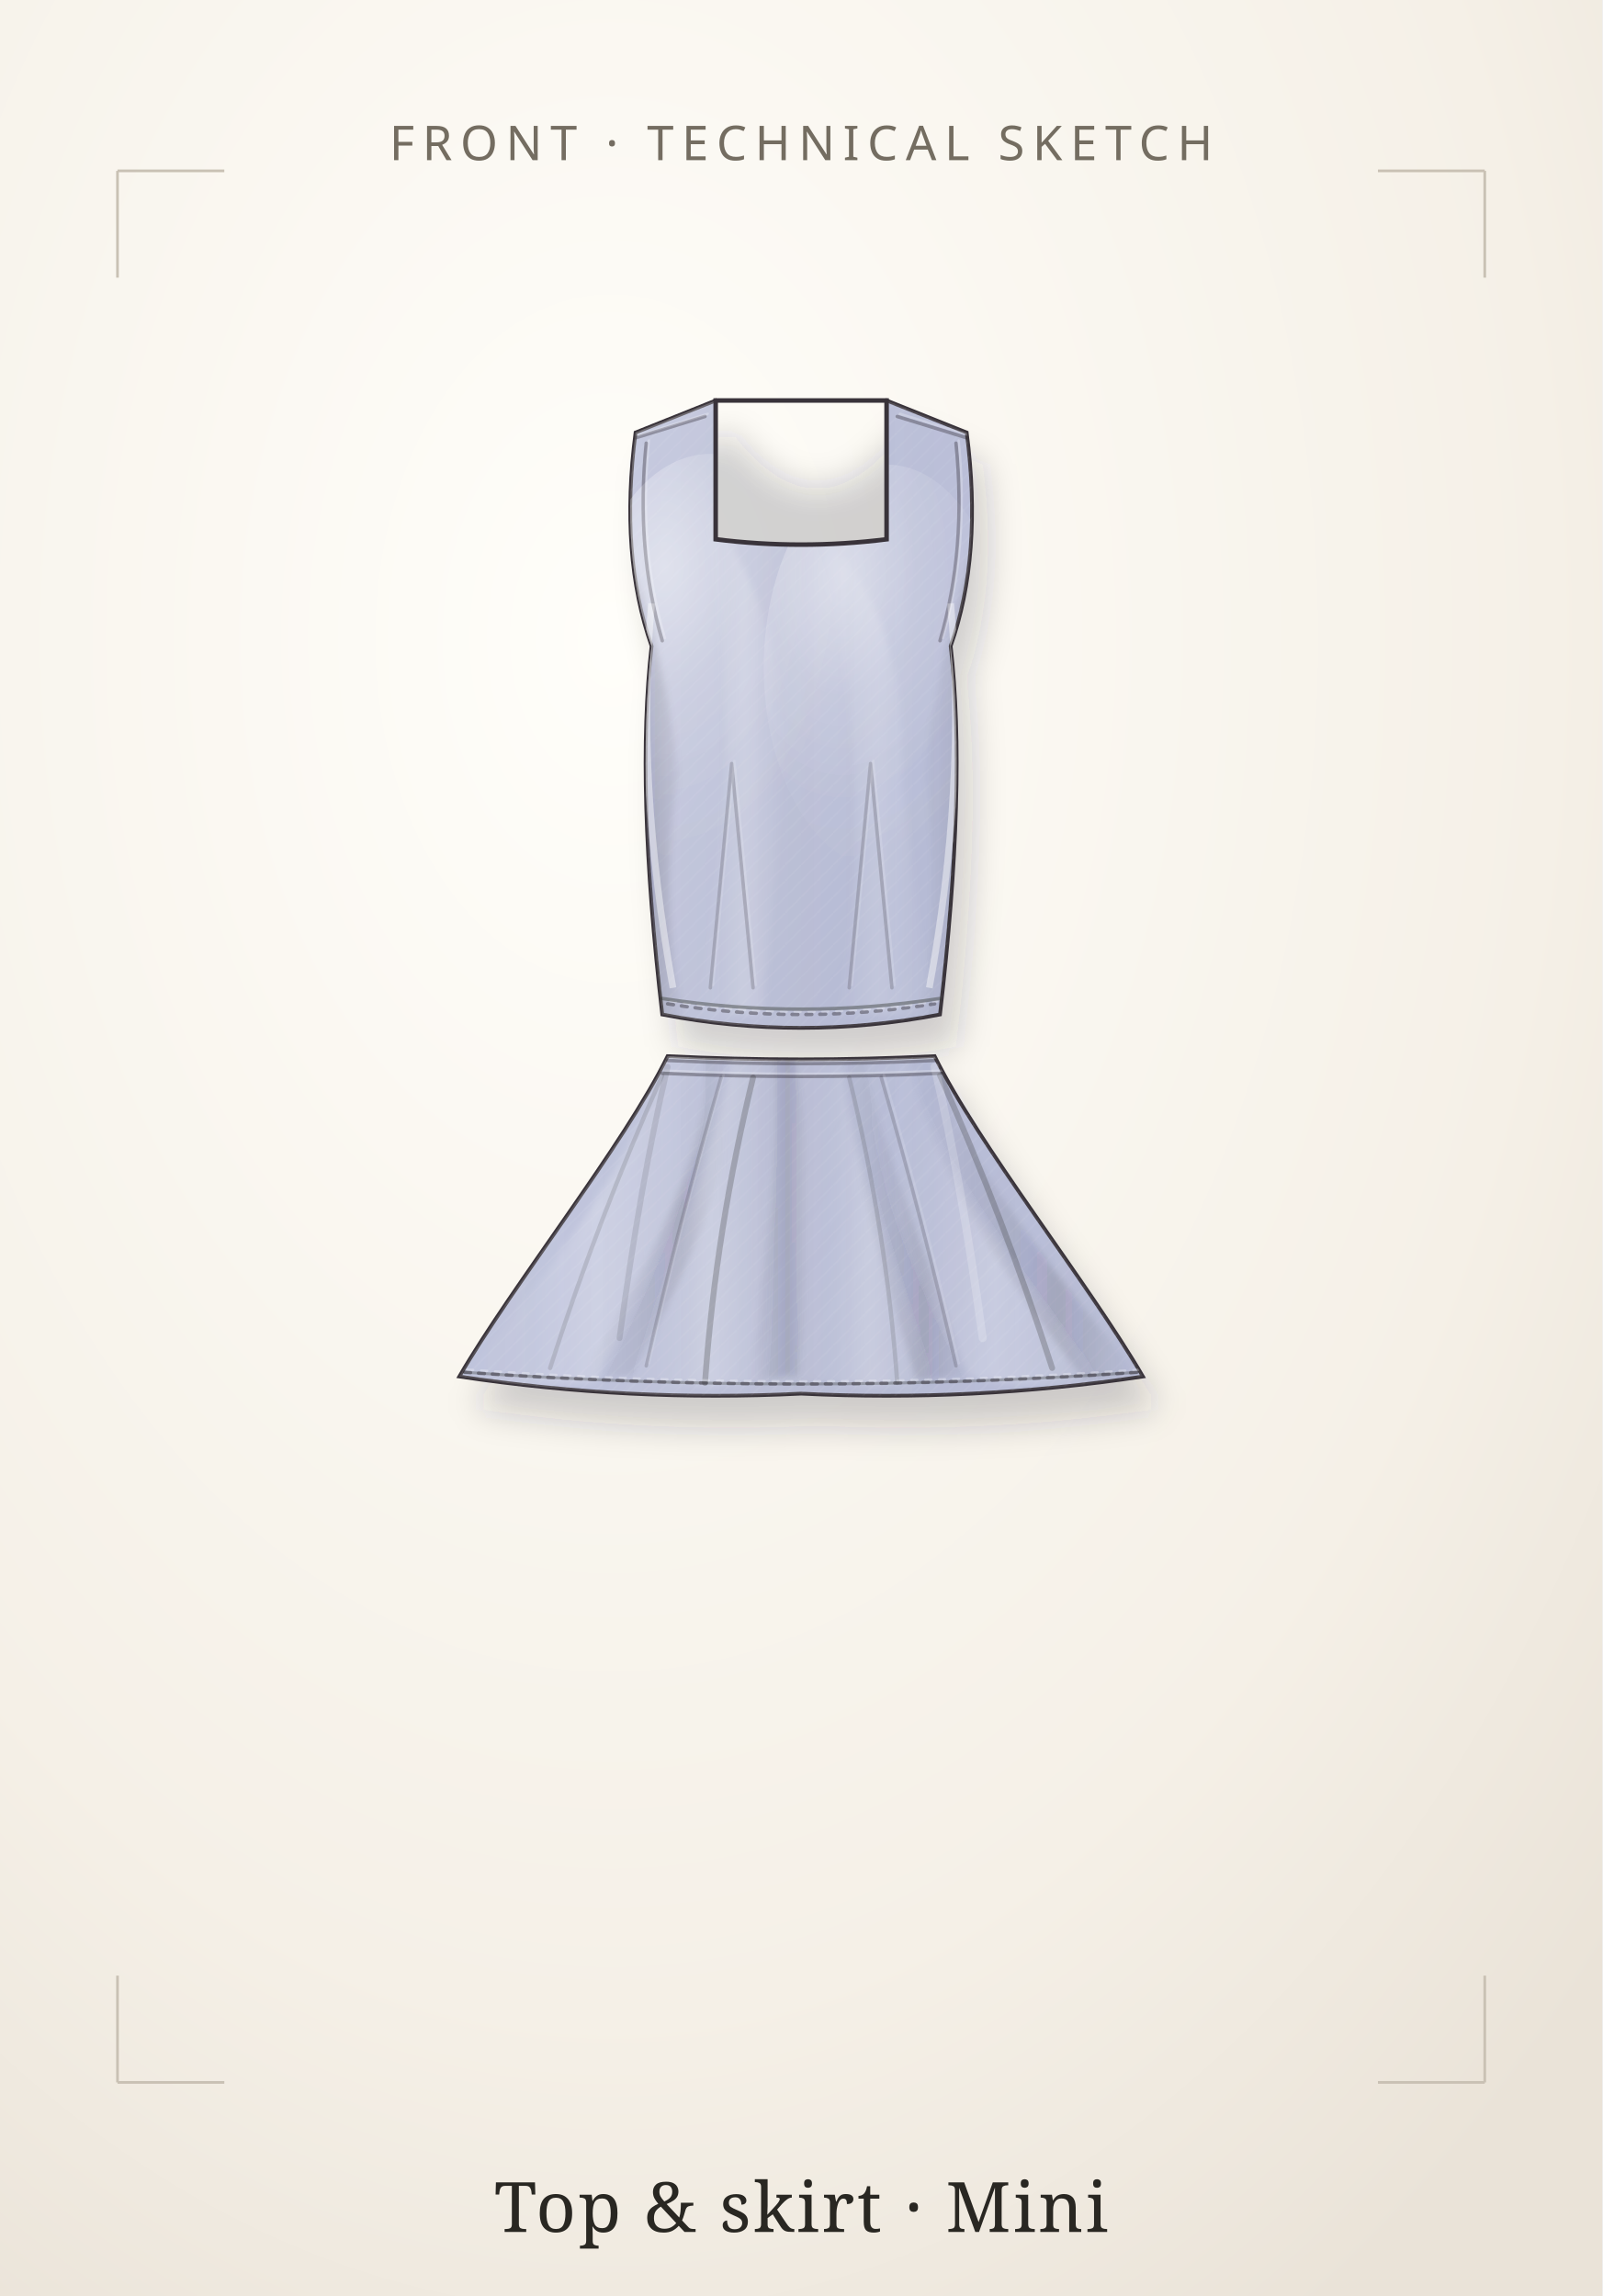
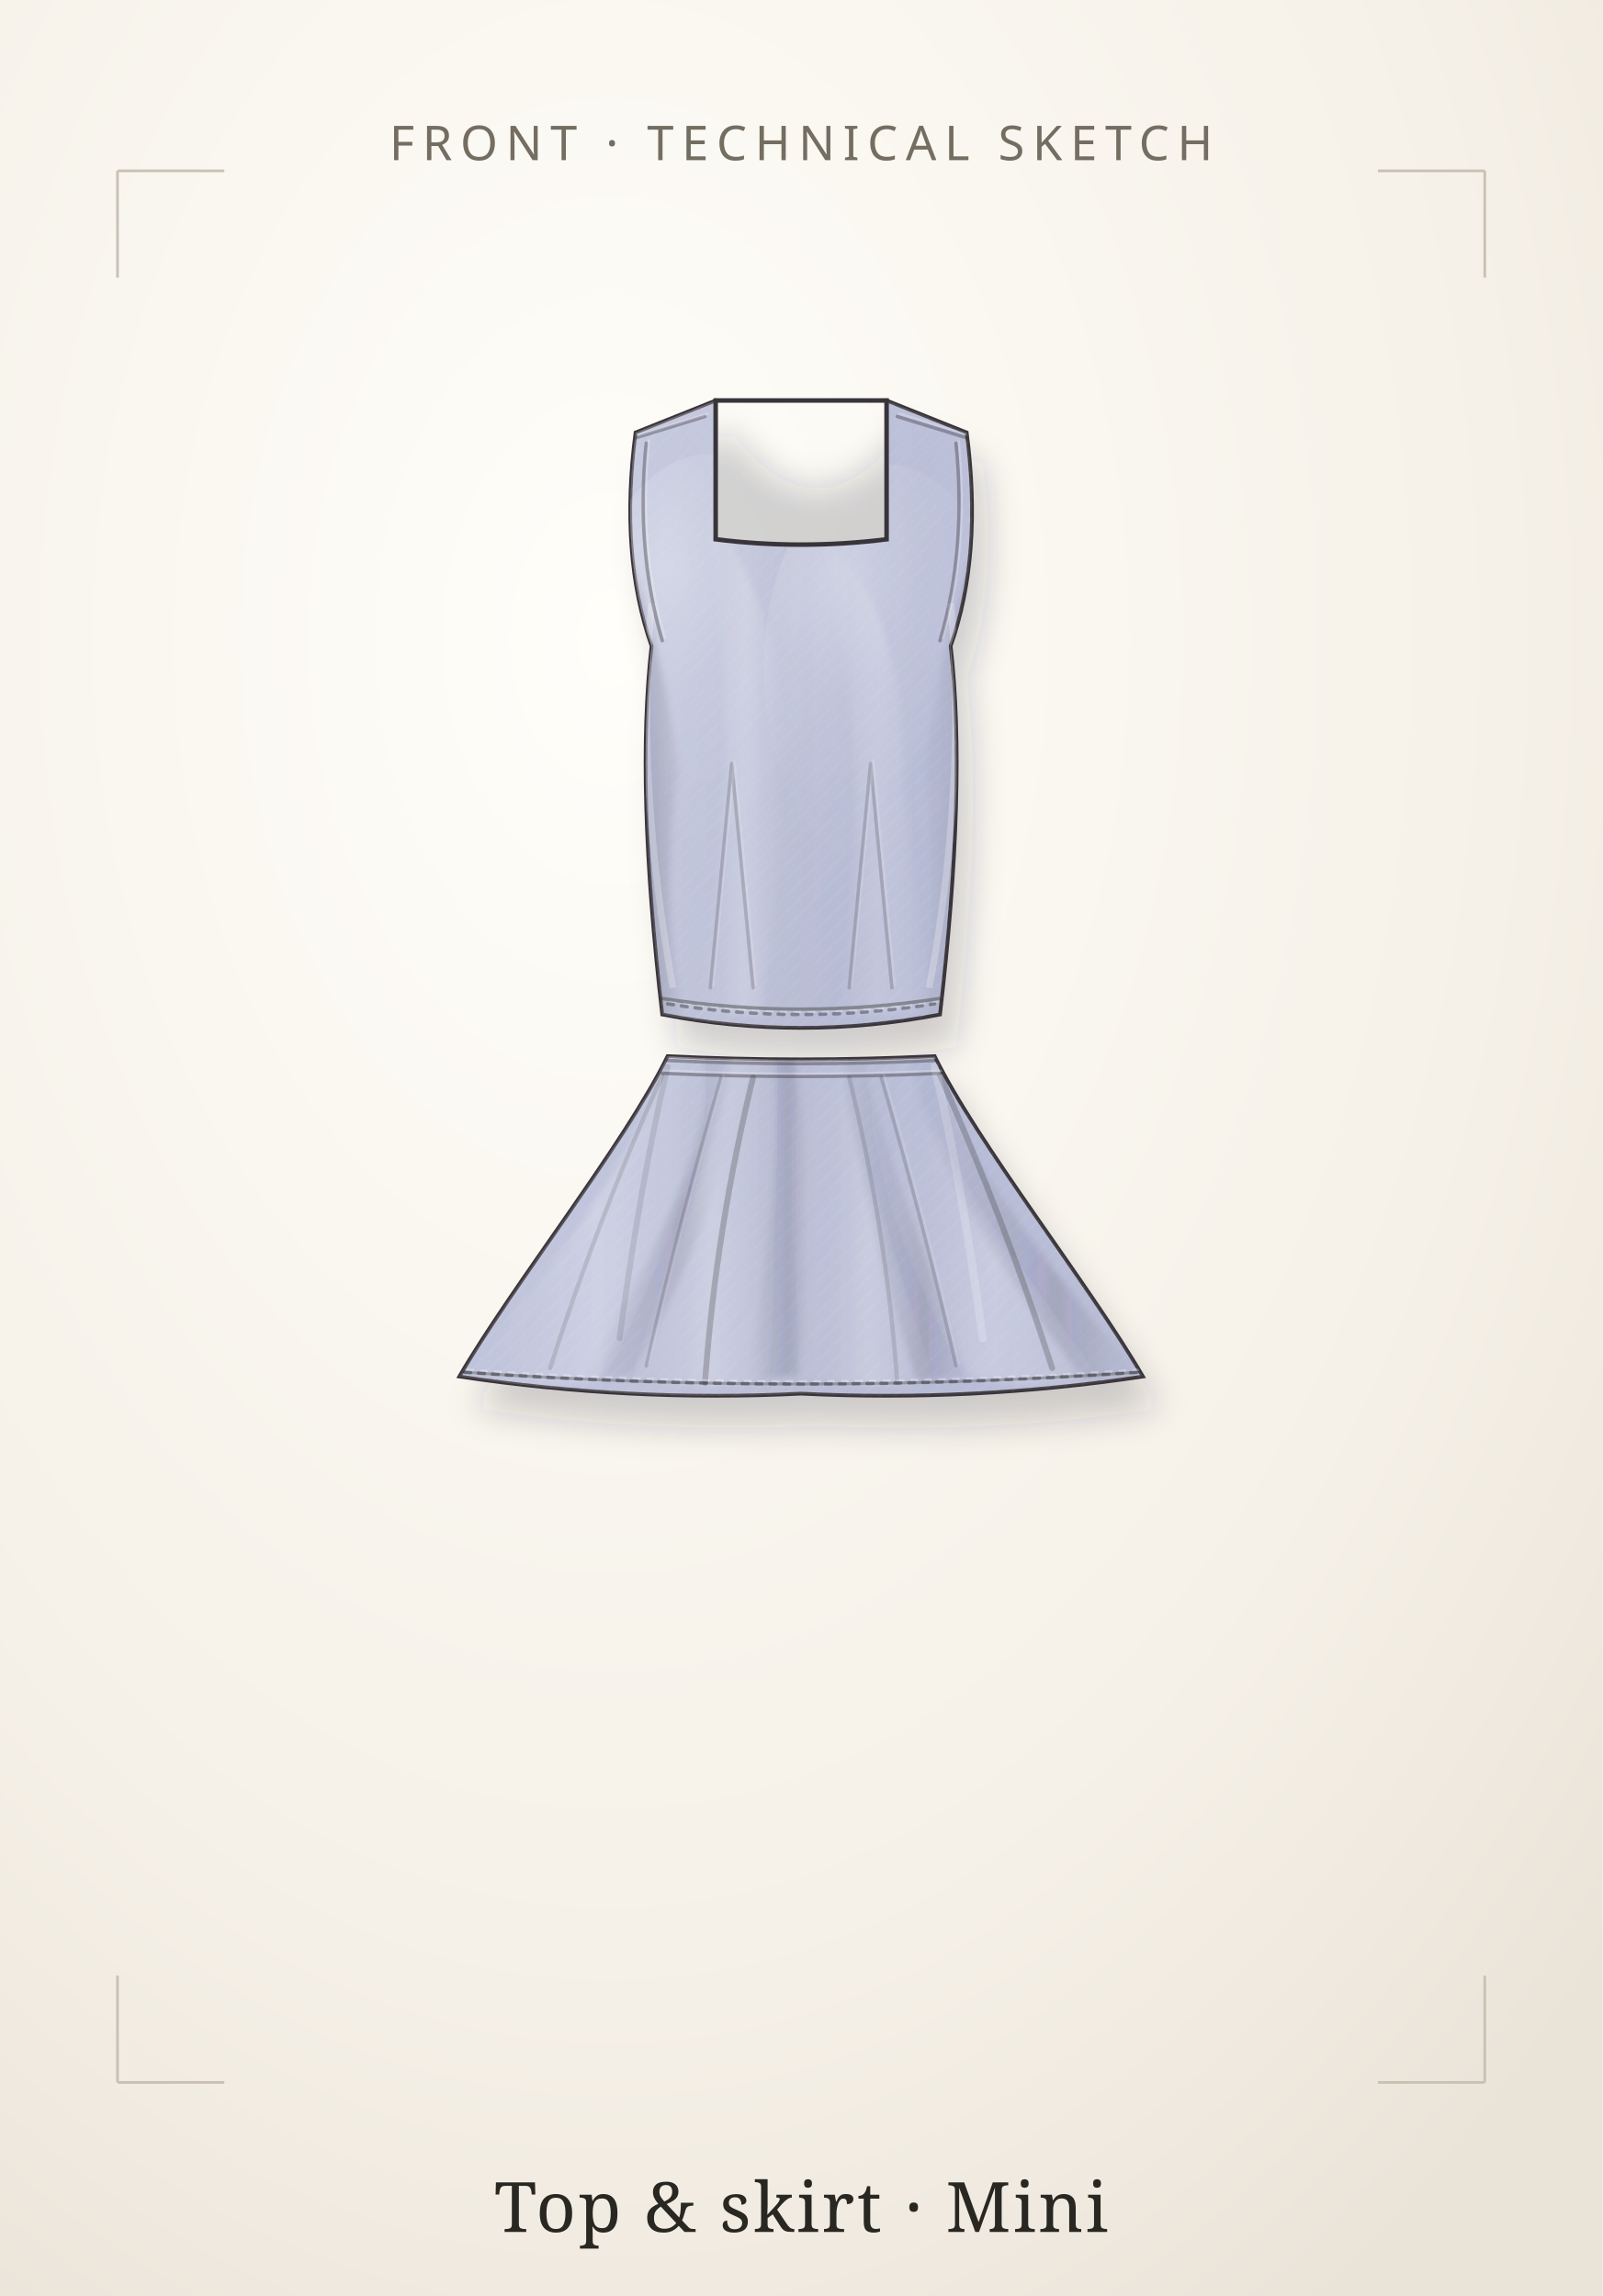
<svg xmlns="http://www.w3.org/2000/svg" viewBox="0 0 300 430">
  <rect x="0" y="0" width="300" height="430" fill="url(#creator-studio-paper)" />
  <path d="M22 32 H42 M22 32 V52 M278 32 H258 M278 32 V52 M22 390 H42 M22 390 V370 M278 390 H258 M278 390 V370" stroke="#c9c1b4" stroke-width="0.5" fill="none" />
  <g transform="translate(0 0) translate(150 195) scale(1) translate(-150 -195)" opacity="1">
    <g>
      <path d="M134 75 L119 81 Q116 104 122 121 Q119 147 124 190 Q150 195 176 190 Q181 147 178 121 Q184 104 181 81 L166 75 Q150 96 134 75 Z M125 197.8 Q150 199 175 197.8 C183 214.2 204 240.6 214 257.8 Q182 262.6 150 261 Q118 262.6 86 257.8 C96 240.6 117 214.2 125 197.8 Z" fill="#302638" fill-opacity="0.2" transform="translate(3 6)" filter="url(#creator-soft-shadow)" data-garment-shadow="true" />
      <g mask="url(#creator-garment-cutouts)">
        <path d=" M125 197.8 Q150 199 175 197.8 C183 214.2 204 240.6 214 257.8 Q182 262.6 150 261 Q118 262.6 86 257.8 C96 240.6 117 214.2 125 197.8 Z" fill="#b8bdd9" stroke="#39333a" stroke-width="0.7" data-garment-bottom="true" />
        <path d="M134 75 L119 81 Q116 104 122 121 Q119 147 124 190 Q150 195 176 190 Q181 147 178 121 Q184 104 181 81 L166 75 Q150 96 134 75 Z" fill="#b8bdd9" stroke="#39333a" stroke-width="0.7" data-garment-top="true" />
        <g clip-path="url(#creator-garment-detail-clip)">
          <rect x="0" y="0" width="300" height="430" fill="url(#creator-garment-base)" stroke="none" />
          <rect x="0" y="0" width="300" height="430" fill="url(#creator-garment-weave)" fill-opacity="0.55" stroke="none" />
          <rect x="0" y="0" width="300" height="430" fill="url(#creator-garment-sheen)" fill-opacity="0.75" stroke="none" />
        </g>
        <g clip-path="url(#creator-garment-detail-clip)">
          <rect x="0" y="0" width="300" height="430" fill="url(#creator-drape-shade)" stroke="none" />
        </g>
        <g clip-path="url(#creator-garment-detail-clip)" data-cloth-volumes="true" filter="url(#creator-cloth-soft)">
          <path d="M109 81 Q124 115 127 145 Q123 171 129 194 L116 198.6 Q103 151 109 81 Z" fill="url(#creator-fold-shade)" opacity="0.85" stroke="none" />
          <path d="M191 81 Q176 115 173 145 Q177 171 171 194 L184 198.6 Q197 151 191 81 Z" fill="url(#creator-fold-shade)" opacity="0.85" stroke="none" />
          <path d="M132 95 Q146 112 147 142 L143 190 L130 190 Q140 145 132 95 Z" fill="url(#creator-fold-light)" opacity="0.8" stroke="none" />
          <path d="M153 100 Q170 113 169 147 L174 190 L157 190 Q165 145 153 100 Z" fill="url(#creator-fold-light)" opacity="0.65" stroke="none" />
          <path d="M125 195.4 Q122 215 87 257.8 Q99.6 260.6 111.57 258.6 Q134 216.2 132 195.4 Z" fill="url(#creator-fold-light)" opacity="0.95" stroke="none" />
          <path d="M132 196.6 Q134 217.4 108.42 258.6 L118.5 257.4 Q141 216.2 136 196.6 Z" fill="url(#creator-fold-shade)" opacity="0.7" stroke="none" />
          <path d="M137.5 195.4 Q134.5 215 118.5 257.8 Q131.1 260.6 143.07 258.6 Q146.5 216.2 144.5 195.4 Z" fill="url(#creator-fold-light)" opacity="0.95" stroke="none" />
          <path d="M144.5 196.6 Q146.5 217.4 139.92 258.6 L150 257.4 Q153.5 216.2 148.5 196.6 Z" fill="url(#creator-fold-shade)" opacity="0.7" stroke="none" />
          <path d="M150 195.4 Q147 215 150 257.8 Q162.6 260.6 174.57 258.6 Q159 216.2 157 195.4 Z" fill="url(#creator-fold-light)" opacity="0.95" stroke="none" />
          <path d="M157 196.6 Q159 217.4 171.42 258.6 L181.5 257.4 Q166 216.2 161 196.6 Z" fill="url(#creator-fold-shade)" opacity="0.7" stroke="none" />
          <path d="M162.5 195.4 Q159.5 215 181.5 257.8 Q194.1 260.6 206.07 258.6 Q171.5 216.2 169.5 195.4 Z" fill="url(#creator-fold-light)" opacity="0.95" stroke="none" />
          <path d="M169.5 196.6 Q171.5 217.4 202.92 258.6 L213 257.4 Q178.5 216.2 173.5 196.6 Z" fill="url(#creator-fold-shade)" opacity="0.7" stroke="none" />
        </g>
        <g clip-path="url(#creator-top-tailoring-clip)" data-rounded-volume="true">
          <ellipse cx="133" cy="124" rx="24" ry="39" fill="url(#creator-rounded-cloth)" opacity="0.75" />
          <ellipse cx="166" cy="125" rx="23" ry="38" fill="url(#creator-rounded-cloth)" opacity="0.75" />
          <path d="M122 113 Q119 146 126 185 M178 113 Q181 147 174 185" fill="none" stroke="#fff" stroke-opacity="0.25" stroke-width="1.25" />
        </g>
        <g clip-path="url(#creator-garment-detail-clip)" stroke-linecap="round" stroke-linejoin="round">
          <g mask="url(#creator-bottom-visible)">
            <g data-seam="waistband">
              <path d="M125 198.6 Q150 199.8 175 198.6 M124 201 Q150 202.2 176 201" fill="none" stroke="#28232b" stroke-width="0.65" stroke-opacity="0.36" stroke-dasharray="none" />
              <path d="M125 198.6 Q150 199.8 175 198.6 M124 201 Q150 202.2 176 201" fill="none" stroke="#fff" stroke-width="0.45" stroke-opacity="0.234" transform="translate(.5 -.5)" stroke-dasharray="none" />
            </g>
            <path d="M124 201.4 Q112 228.2 103 256.2" fill="none" stroke="#292722" stroke-opacity="0.14" stroke-width="0.8" />
            <path d="M141 201.8 Q134 230.6 132 259" fill="none" stroke="#292722" stroke-opacity="0.24" stroke-width="1.1" />
            <path d="M159 201.8 Q166 230.6 168 259" fill="none" stroke="#292722" stroke-opacity="0.14" stroke-width="0.8" />
            <path d="M176 201.4 Q188 228.2 197 256.2" fill="none" stroke="#292722" stroke-opacity="0.24" stroke-width="1.1" />
            <path d="M125 199.8 Q120 221 116 250.6" fill="none" stroke="#292722" stroke-opacity="0.12" stroke-width="1.1" />
            <path d="M175 199.8 Q180 221 184 250.6" fill="none" stroke="#fff" stroke-opacity="0.19" stroke-width="1.5" />
            <g data-seam="skirt-panels">
              <path d="M135 201.8 Q127 229.4 121 255.8 M165 201.8 Q173 229.4 179 255.8" fill="none" stroke="#28232b" stroke-width="0.65" stroke-opacity="0.18" stroke-dasharray="none" />
              <path d="M135 201.8 Q127 229.4 121 255.8 M165 201.8 Q173 229.4 179 255.8" fill="none" stroke="#fff" stroke-width="0.45" stroke-opacity="0.117" transform="translate(.5 -.5)" stroke-dasharray="none" />
            </g>
            <path d="M87 257 Q150 261.4 213 257" fill="none" stroke="#343830" stroke-opacity="0.3" stroke-width="0.55" />
            <g data-seam="stitched-hem">
              <path d="M87 257 Q150 261.4 213 257" fill="none" stroke="#28232b" stroke-width="0.65" stroke-opacity="0.42" stroke-dasharray="1.1 1.5" />
              <path d="M87 257 Q150 261.4 213 257" fill="none" stroke="#fff" stroke-width="0.45" stroke-opacity="0.273" transform="translate(.5 -.5)" stroke-dasharray="1.1 1.5" />
            </g>
          </g>
          <g clip-path="url(#creator-top-tailoring-clip)">
            <g data-seam="shoulder">
              <path d="M132 78 L119 82 M168 78 L181 82" fill="none" stroke="#28232b" stroke-width="0.65" stroke-opacity="0.34" stroke-dasharray="none" />
              <path d="M132 78 L119 82 M168 78 L181 82" fill="none" stroke="#fff" stroke-width="0.45" stroke-opacity="0.221" transform="translate(.5 -.5)" stroke-dasharray="none" />
            </g>
            <g data-seam="armhole">
              <path d="M121 83 Q119 103 124 120 M179 83 Q181 103 176 120" fill="none" stroke="#28232b" stroke-width="0.65" stroke-opacity="0.34" stroke-dasharray="none" />
              <path d="M121 83 Q119 103 124 120 M179 83 Q181 103 176 120" fill="none" stroke="#fff" stroke-width="0.45" stroke-opacity="0.221" transform="translate(.5 -.5)" stroke-dasharray="none" />
            </g>
            <g data-seam="waist-darts">
              <path d="M133 185 L137 143 L141 185 M159 185 L163 143 L167 185" fill="none" stroke="#28232b" stroke-width="0.65" stroke-opacity="0.2" stroke-dasharray="none" />
              <path d="M133 185 L137 143 L141 185 M159 185 L163 143 L167 185" fill="none" stroke="#fff" stroke-width="0.45" stroke-opacity="0.13" transform="translate(.5 -.5)" stroke-dasharray="none" />
            </g>
            <g data-seam="top-hem">
              <path d="M125 188 Q150 192 175 188" fill="none" stroke="#28232b" stroke-width="0.65" stroke-opacity="0.4" stroke-dasharray="1.1 1.5" />
              <path d="M125 188 Q150 192 175 188" fill="none" stroke="#fff" stroke-width="0.45" stroke-opacity="0.26" transform="translate(.5 -.5)" stroke-dasharray="1.1 1.5" />
            </g>
            <g data-seam="neckline-facing">
              <path d="M138 79 L138 96 Q150 98 162 96 L162 79" fill="none" stroke="#28232b" stroke-width="0.65" stroke-opacity="0.32" stroke-dasharray="1.1 1.5" />
              <path d="M138 79 L138 96 Q150 98 162 96 L162 79" fill="none" stroke="#fff" stroke-width="0.45" stroke-opacity="0.208" transform="translate(.5 -.5)" stroke-dasharray="1.1 1.5" />
            </g>
          </g>
          <path d="M124 187 Q150 191 176 187" fill="none" stroke="#343830" stroke-opacity="0.42" stroke-width="0.65" />
          <path d="M115 123 Q113 158 122 188 M185 123 Q187 158 178 188" fill="none" stroke="#fff" stroke-opacity="0.18" stroke-width="1" />
          <path d="M116 84 Q112 104 120 121 M184 84 Q188 104 180 121" fill="none" stroke="#fff" stroke-opacity="0.3" stroke-width="0.9" />
          <path d="M138 79 L138 96 Q150 98 162 96 L162 79" fill="none" stroke="#fff" stroke-opacity="0.42" stroke-width="0.8" stroke-linecap="round" />
        </g>
-         <g clip-path="url(#creator-top-tailoring-clip)" data-rounded-volume="true">
-           <ellipse cx="133" cy="124" rx="24" ry="39" fill="url(#creator-rounded-cloth)" opacity="0.75" />
-           <ellipse cx="166" cy="125" rx="23" ry="38" fill="url(#creator-rounded-cloth)" opacity="0.75" />
-           <path d="M122 113 Q119 146 126 185 M178 113 Q181 147 174 185" fill="none" stroke="#fff" stroke-opacity="0.25" stroke-width="1.25" />
-         </g>
      </g>
      <path d="M134 75 L134 101 Q150 103 166 101 L166 75 Z" fill="none" stroke="#39333a" stroke-width="0.85" stroke-linecap="round" />
    </g>
  </g>
  <defs>
    <radialGradient id="creator-studio-paper" cx="38%" cy="28%" r="85%">
      <stop offset="0%" stop-color="#fffefa" />
      <stop offset="70%" stop-color="#f5f0e7" />
      <stop offset="100%" stop-color="#eae3d8" />
    </radialGradient>
    <filter id="creator-soft-shadow" x="-25%" y="-15%" width="150%" height="145%">
      <feGaussianBlur stdDeviation="3" />
    </filter>
    <linearGradient id="creator-fold-light" x1="0%" x2="100%" y1="0%" y2="0%">
      <stop offset="0%" stop-color="#fff" stop-opacity="0" />
      <stop offset="30%" stop-color="#fff" stop-opacity="0.08" />
      <stop offset="55%" stop-color="#fff" stop-opacity="0.24" />
      <stop offset="78%" stop-color="#fff" stop-opacity="0.12" />
      <stop offset="100%" stop-color="#fff" stop-opacity="0" />
    </linearGradient>
    <linearGradient id="creator-fold-shade" x1="0%" x2="100%" y1="0%" y2="0%">
      <stop offset="0%" stop-color="#201c26" stop-opacity="0" />
      <stop offset="44%" stop-color="#201c26" stop-opacity="0.1" />
      <stop offset="66%" stop-color="#201c26" stop-opacity="0.17" />
      <stop offset="100%" stop-color="#201c26" stop-opacity="0" />
    </linearGradient>
    <linearGradient id="creator-garment-base" x1="0%" y1="0%" x2="100%" y2="100%">
      <stop offset="0%" stop-color="#ffffff" stop-opacity="0.35" />
      <stop offset="48%" stop-color="#ffffff" stop-opacity="0" />
      <stop offset="100%" stop-color="#292722" stop-opacity="0.2" />
    </linearGradient>
    <linearGradient id="creator-garment-sheen" x1="0%" y1="0%" x2="100%" y2="0%">
      <stop offset="0%" stop-color="#fff" stop-opacity="0" />
      <stop offset="42%" stop-color="#fff" stop-opacity="0.2" />
      <stop offset="58%" stop-color="#fff" stop-opacity="0.04" />
      <stop offset="100%" stop-color="#fff" stop-opacity="0" />
    </linearGradient>
    <pattern id="creator-garment-weave" width="3" height="3" patternUnits="userSpaceOnUse">
      <path d="M0 3L3 0" fill="none" stroke="#fff" stroke-opacity="0.09" stroke-width="0.3" />
    </pattern>
    <mask id="creator-garment-cutouts" maskUnits="userSpaceOnUse" x="0" y="0" width="300" height="430">
      <rect x="0" y="0" width="300" height="430" fill="white" />
      <path d="M134 75 L134 101 Q150 103 166 101 L166 75 Z" fill="black" />
    </mask>
    <clipPath id="creator-bottom-clip">
      <rect x="0" y="195" width="300" height="235" />
    </clipPath>
    <clipPath id="creator-garment-detail-clip">
      <path d="M134 75 L119 81 Q116 104 122 121 Q119 147 124 190 Q150 195 176 190 Q181 147 178 121 Q184 104 181 81 L166 75 Q150 96 134 75 Z" />
      <path d=" M125 197.8 Q150 199 175 197.8 C183 214.2 204 240.6 214 257.8 Q182 262.6 150 261 Q118 262.6 86 257.8 C96 240.6 117 214.2 125 197.8 Z" />
    </clipPath>
    <linearGradient id="creator-drape-shade" x1="0%" y1="0%" x2="100%" y2="0%">
      <stop offset="0%" stop-color="#292722" stop-opacity="0.09" />
      <stop offset="24%" stop-color="#292722" stop-opacity="0" />
      <stop offset="49%" stop-color="#292722" stop-opacity="0.04" />
      <stop offset="75%" stop-color="#292722" stop-opacity="0" />
      <stop offset="100%" stop-color="#292722" stop-opacity="0.12" />
    </linearGradient>
    <filter id="creator-cloth-soft" x="-10%" y="-10%" width="120%" height="120%">
      <feGaussianBlur stdDeviation="0.65" />
    </filter>
    <mask id="creator-bottom-visible" maskUnits="userSpaceOnUse" x="0" y="0" width="300" height="430">
      <rect x="0" y="0" width="300" height="430" fill="white" />
      <path d="M134 75 L119 81 Q116 104 122 121 Q119 147 124 190 Q150 195 176 190 Q181 147 178 121 Q184 104 181 81 L166 75 Q150 96 134 75 Z" fill="black" />
    </mask>
    <clipPath id="creator-top-tailoring-clip">
      <path d="M134 75 L119 81 Q116 104 122 121 Q119 147 124 190 Q150 195 176 190 Q181 147 178 121 Q184 104 181 81 L166 75 Q150 96 134 75 Z" />
    </clipPath>
    <radialGradient id="creator-rounded-cloth" cx="32%" cy="27%" r="78%">
      <stop offset="0%" stop-color="#fff" stop-opacity="0.36" />
      <stop offset="38%" stop-color="#fff" stop-opacity="0.12" />
      <stop offset="72%" stop-color="#fff" stop-opacity="0.025" />
      <stop offset="100%" stop-color="#fff" stop-opacity="0" />
    </radialGradient>
  </defs>
  <text x="150" y="30" text-anchor="middle" fill="#746d61" font-size="9" font-family="sans-serif" letter-spacing="1.5">FRONT · TECHNICAL SKETCH</text>
  <text x="150" y="418" text-anchor="middle" fill="#292722" font-size="13" font-family="Georgia,serif" letter-spacing=".5">Top &amp; skirt · Mini</text>
</svg>
